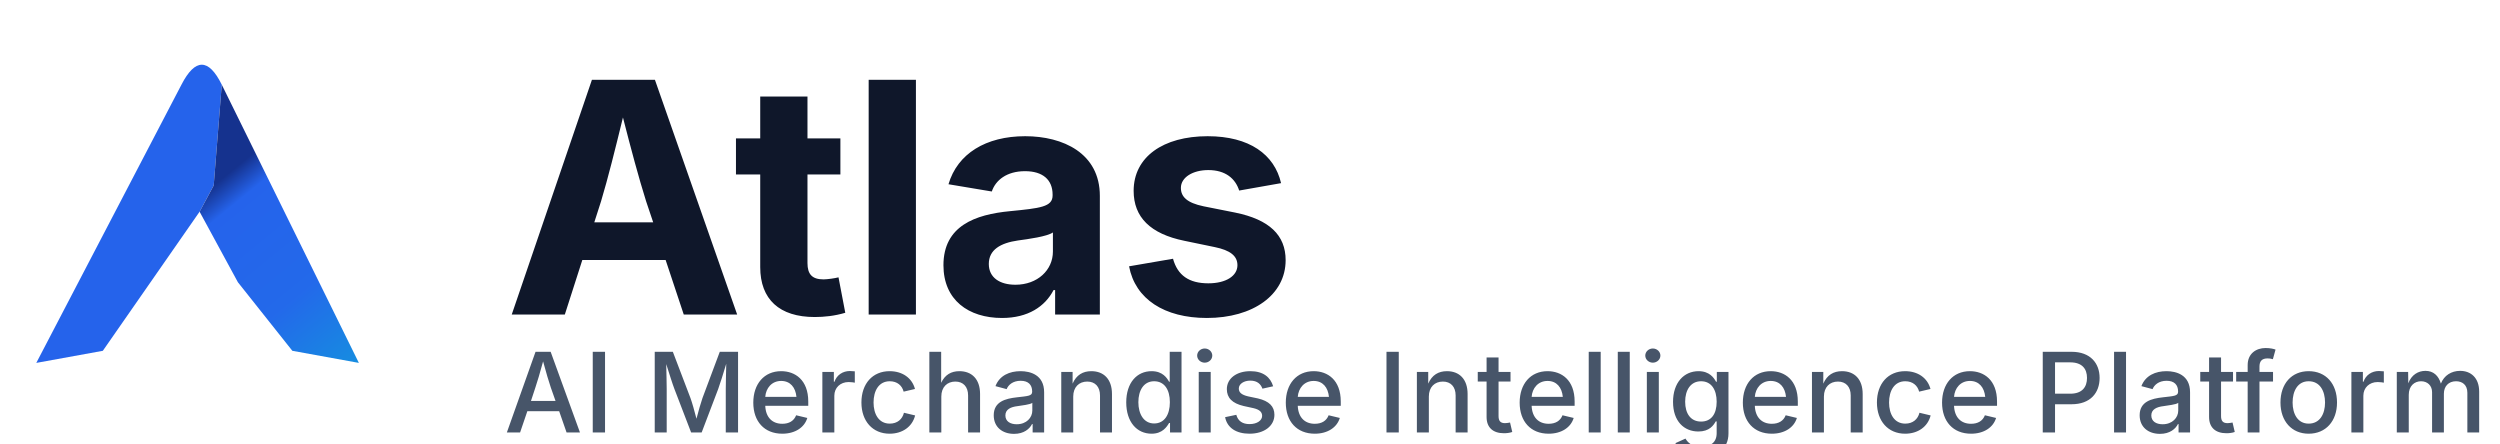
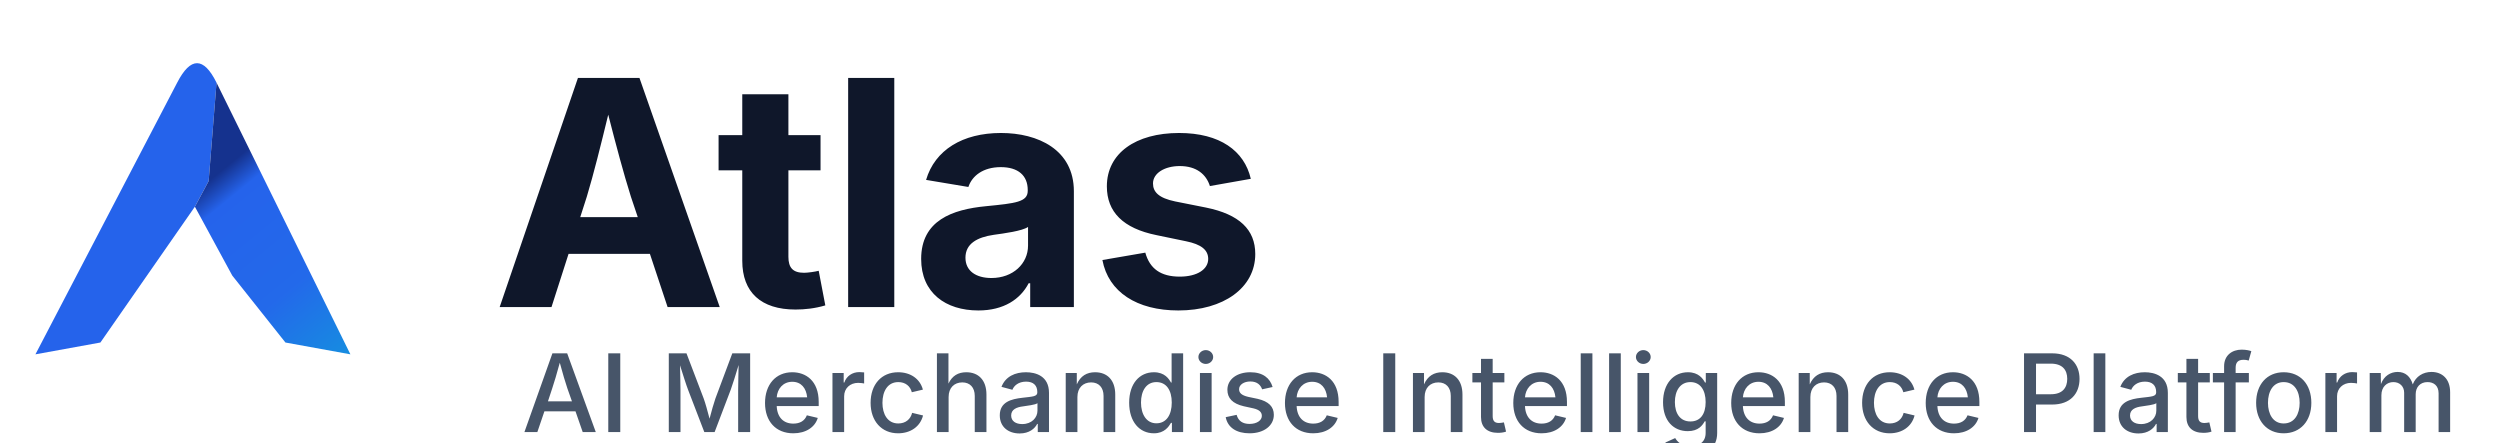
- <svg xmlns="http://www.w3.org/2000/svg" viewBox="0 0 248 44">
+ <svg xmlns="http://www.w3.org/2000/svg" viewBox="0 0 254 45">
  <svg x="0" y="0" width="40" height="40" viewBox="0 0 100 100">
    <defs>
      <linearGradient id="atlasGradient" x1="53" y1="46" x2="89" y2="90" gradientUnits="userSpaceOnUse">
        <stop offset="0%" stop-color="#15328E" />
        <stop offset="12%" stop-color="#2563EB" />
        <stop offset="60%" stop-color="#2369EA" />
        <stop offset="100%" stop-color="#168DE0" />
      </linearGradient>
    </defs>
    <path d="M45 21 L9 90 L25.5 87 L49.5 52.5 L53 46 L55 21 Q50.1 11.1 45 21 Z" fill="#2563EB" />
    <path d="M55 21 L89 90 L72.5 87 L59 70 L49.5 52.5 L53 46 Z" fill="url(#atlasGradient)" />
  </svg>
  <text x="50" y="31.2" font-family="'Space Grotesk','Inter','Segoe UI',sans-serif" font-weight="700" font-size="32" letter-spacing="-0.01em" fill="#0F172A">Atlas</text>
-   <text x="50" y="42.9" font-family="'Space Grotesk','Inter','Segoe UI',sans-serif" font-weight="500" font-size="11" letter-spacing="0.01em" fill="#475569">AI Merchandise Intelligence Platform</text>
+   <text x="53" y="43.9" font-family="'Space Grotesk','Inter','Segoe UI',sans-serif" font-weight="500" font-size="11" letter-spacing="0.01em" fill="#475569">AI Merchandise Intelligence Platform</text>
</svg>
